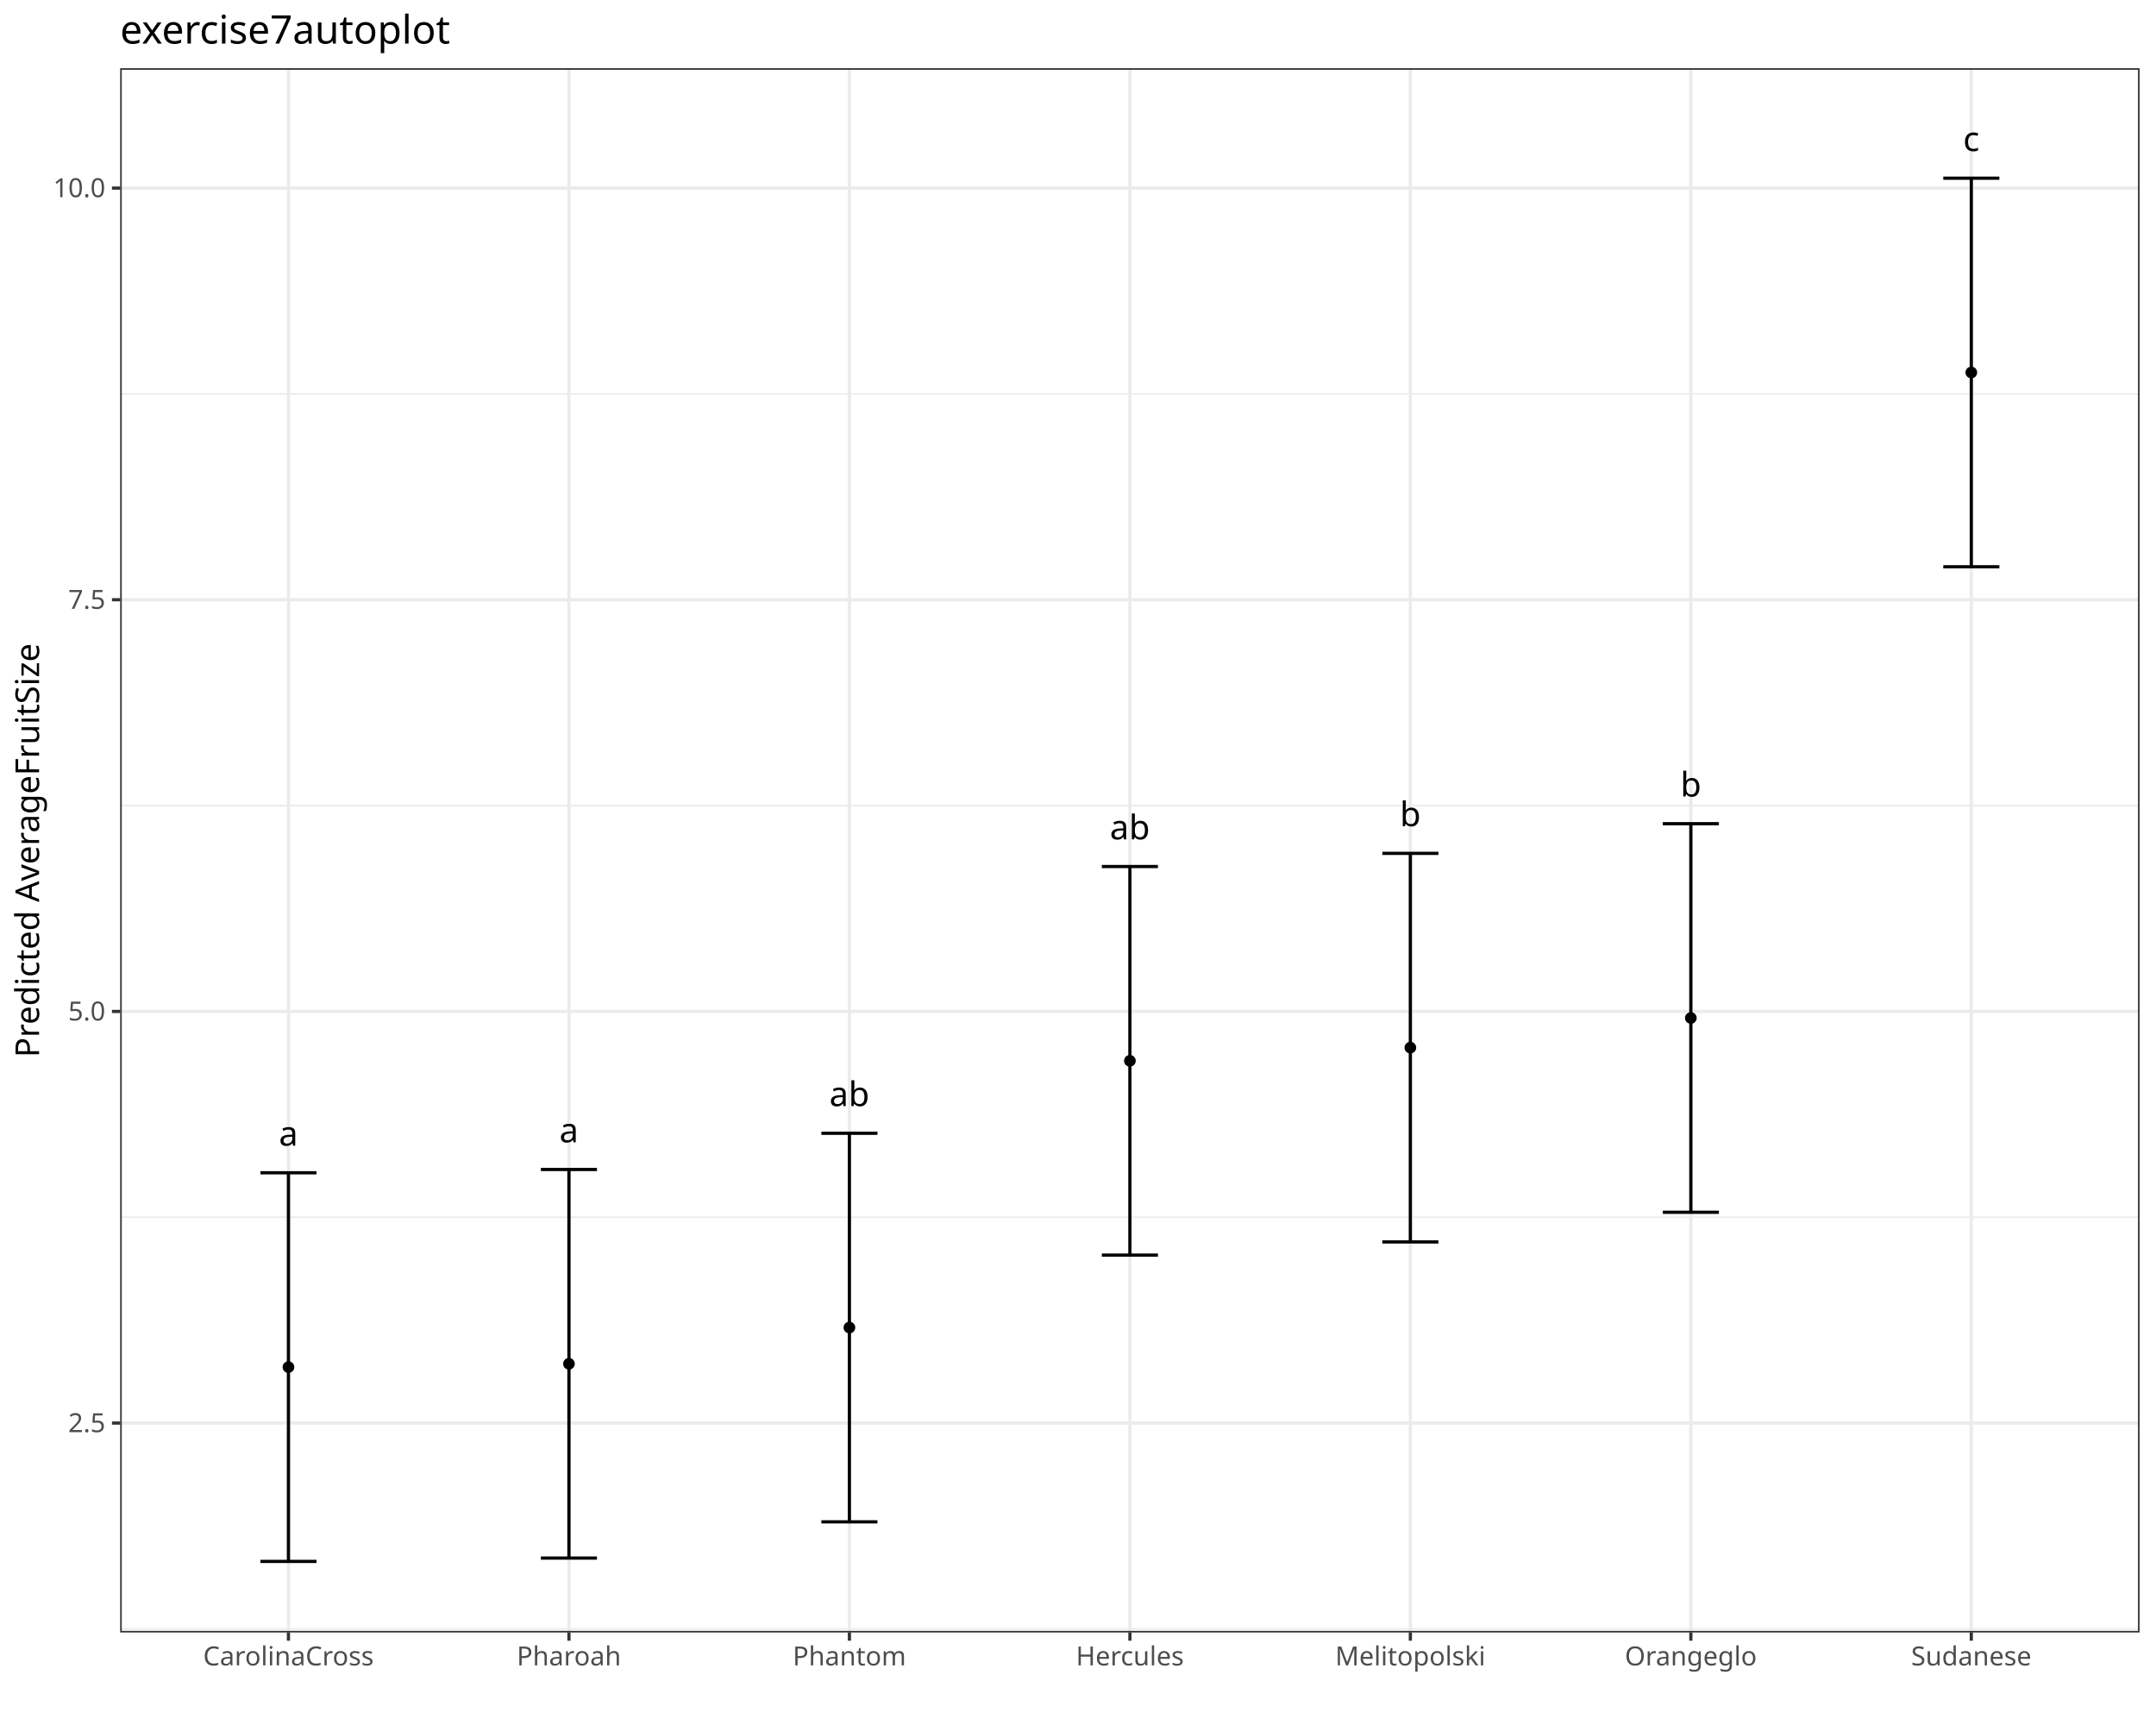
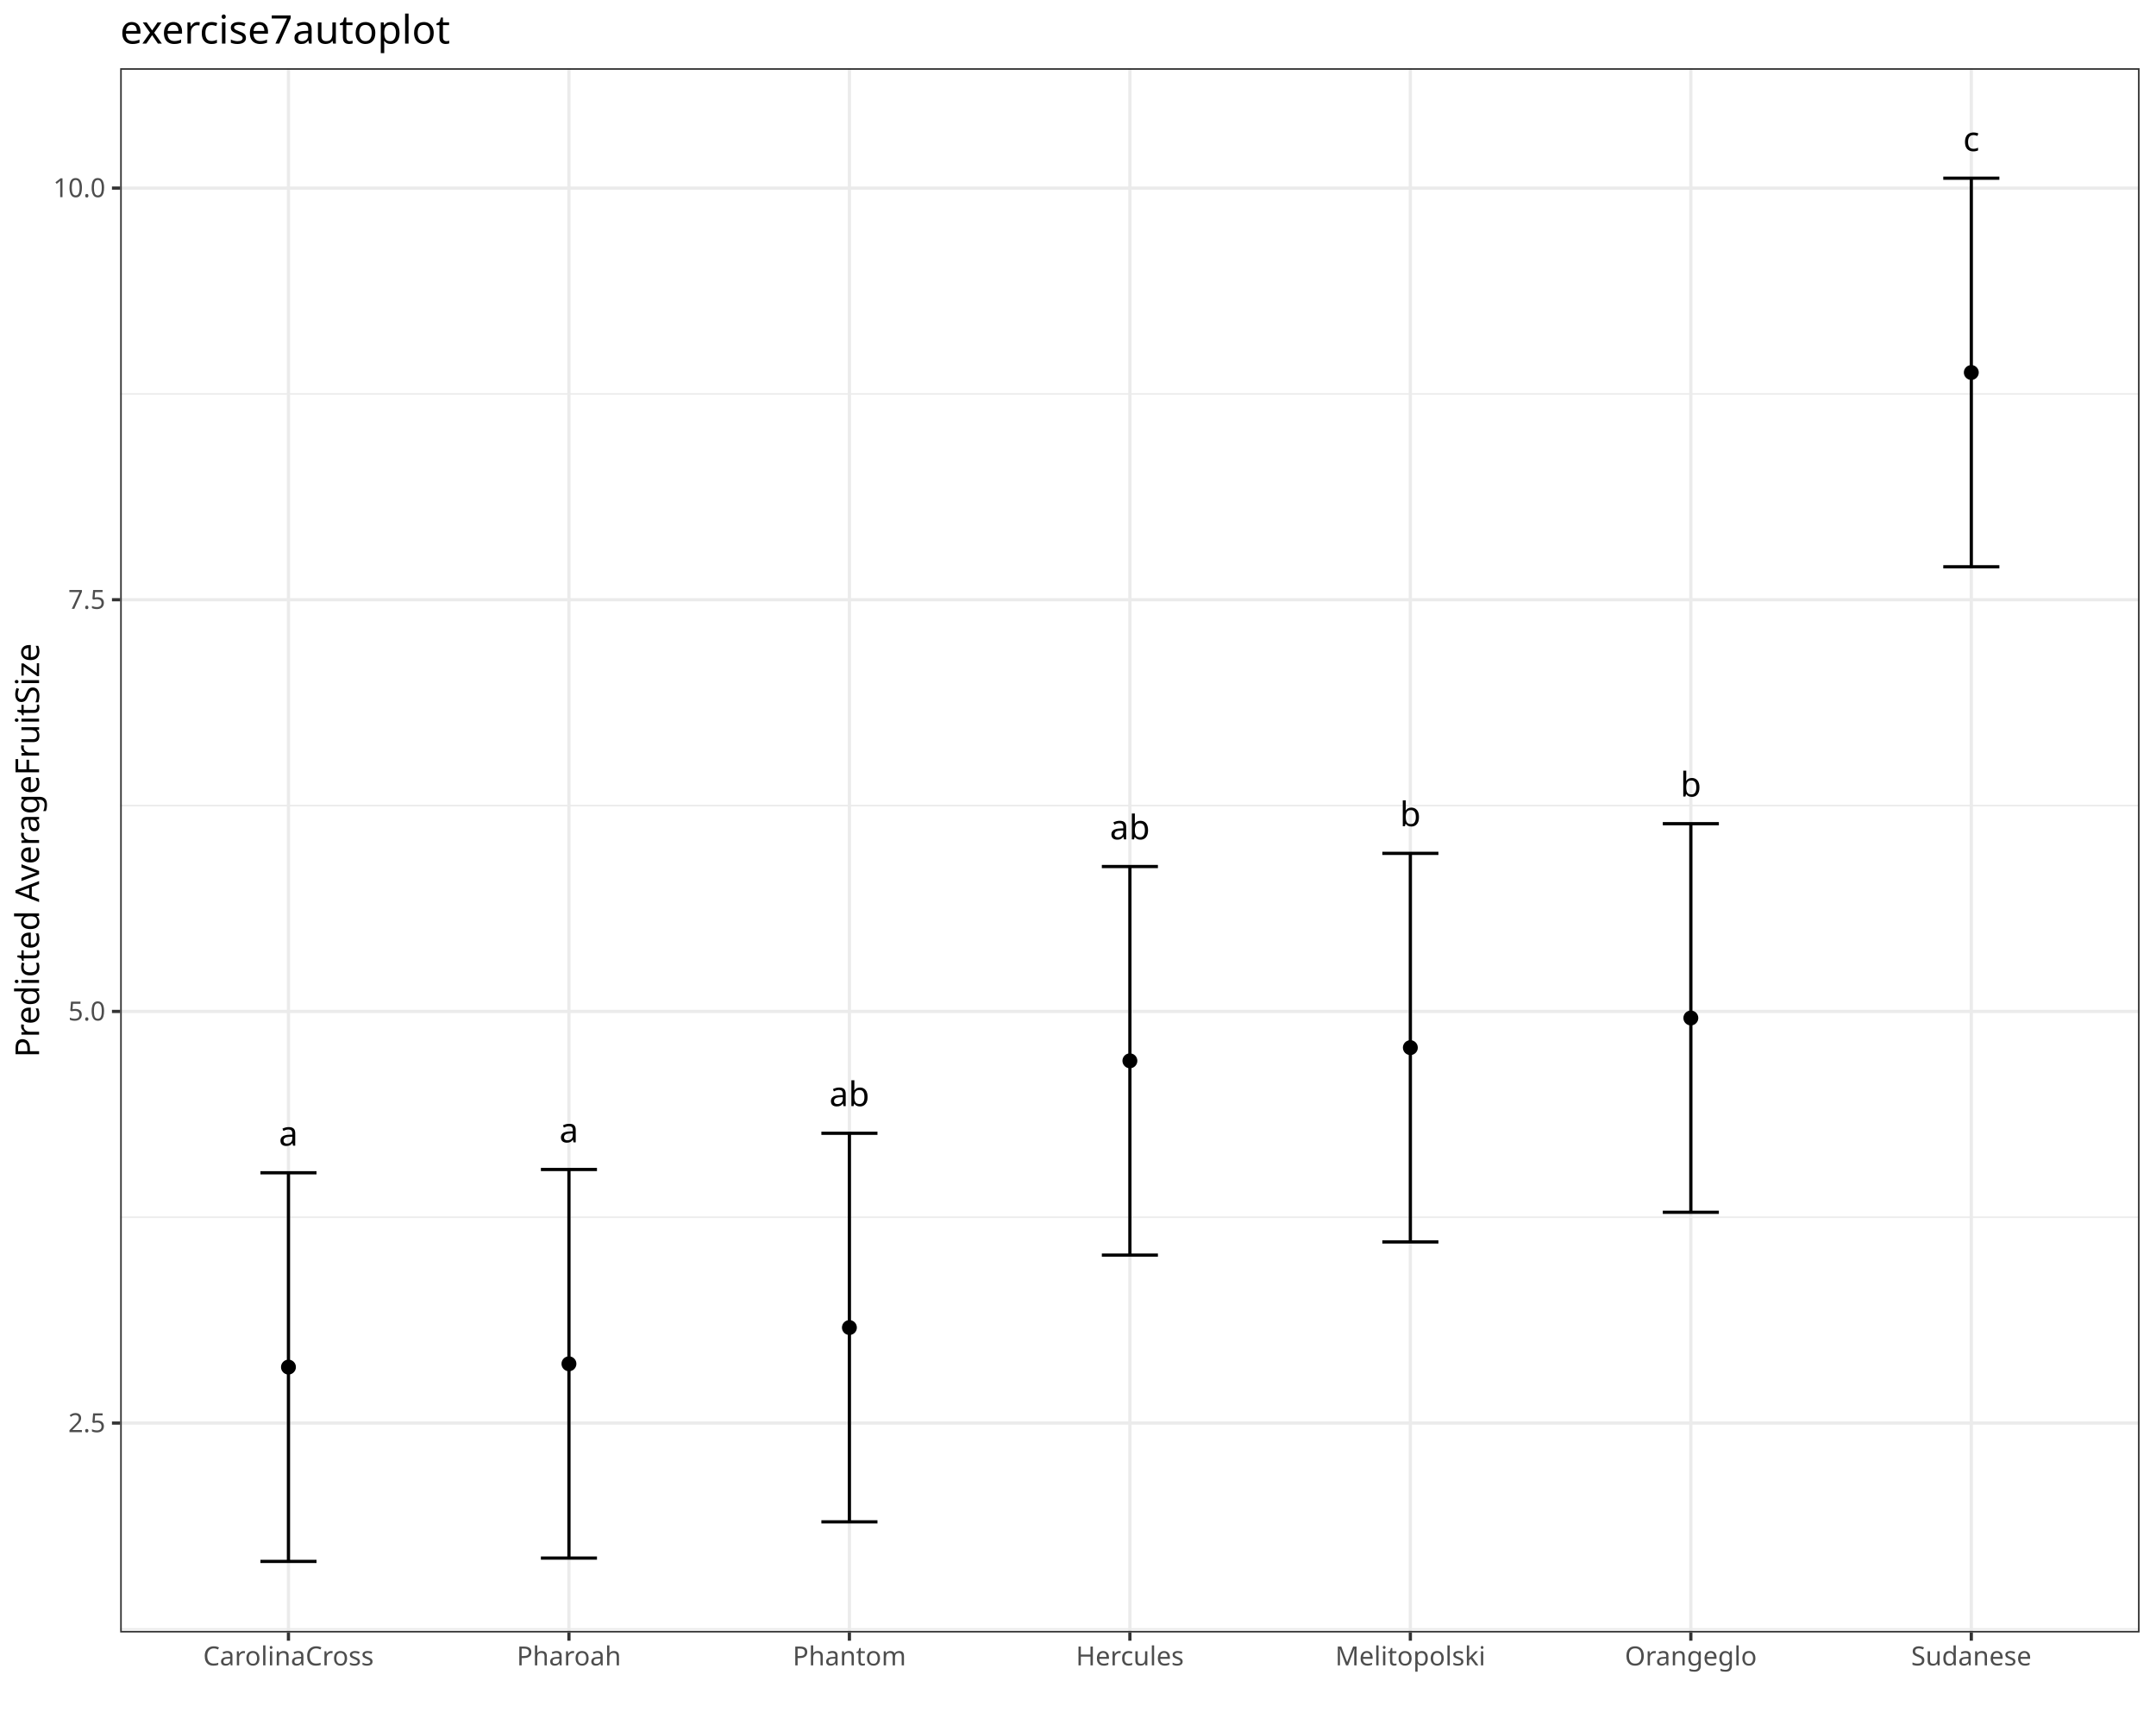
<svg xmlns="http://www.w3.org/2000/svg" class="svglite" data-engine-version="2.0" width="720.00pt" height="576.00pt" viewBox="0 0 720.00 576.00">
  <defs>
    <style type="text/css">
    .svglite line, .svglite polyline, .svglite polygon, .svglite path, .svglite rect, .svglite circle {
      fill: none;
      stroke: #000000;
      stroke-linecap: round;
      stroke-linejoin: round;
      stroke-miterlimit: 10.00;
    }
  </style>
  </defs>
  <rect width="100%" height="100%" style="stroke: none; fill: #FFFFFF;" />
  <defs>
    <clipPath id="cpMC4wMHw3MjAuMDB8MC4wMHw1NzYuMDA=">
      <rect x="0.00" y="0.00" width="720.00" height="576.00" />
    </clipPath>
  </defs>
  <g clip-path="url(#cpMC4wMHw3MjAuMDB8MC4wMHw1NzYuMDA=)">
    <rect x="0.00" y="0.00" width="720.00" height="576.00" style="stroke-width: 1.07; stroke: #FFFFFF; fill: #FFFFFF;" />
  </g>
  <defs>
    <clipPath id="cpNDAuMTN8NzE0LjUyfDIyLjc4fDU0NS4xMQ==">
      <rect x="40.13" y="22.78" width="674.39" height="522.33" />
    </clipPath>
  </defs>
  <g clip-path="url(#cpNDAuMTN8NzE0LjUyfDIyLjc4fDU0NS4xMQ==)">
    <rect x="40.13" y="22.78" width="674.39" height="522.33" style="stroke-width: 1.07; stroke: none; fill: #FFFFFF;" />
    <polyline points="40.13,543.91 714.52,543.91 " style="stroke-width: 0.53; stroke: #EBEBEB; stroke-linecap: butt;" />
    <polyline points="40.13,406.45 714.52,406.45 " style="stroke-width: 0.53; stroke: #EBEBEB; stroke-linecap: butt;" />
    <polyline points="40.13,268.99 714.52,268.99 " style="stroke-width: 0.53; stroke: #EBEBEB; stroke-linecap: butt;" />
    <polyline points="40.13,131.53 714.52,131.53 " style="stroke-width: 0.53; stroke: #EBEBEB; stroke-linecap: butt;" />
    <polyline points="40.13,475.18 714.52,475.18 " style="stroke-width: 1.07; stroke: #EBEBEB; stroke-linecap: butt;" />
    <polyline points="40.13,337.72 714.52,337.72 " style="stroke-width: 1.07; stroke: #EBEBEB; stroke-linecap: butt;" />
    <polyline points="40.13,200.26 714.52,200.26 " style="stroke-width: 1.07; stroke: #EBEBEB; stroke-linecap: butt;" />
    <polyline points="40.13,62.80 714.52,62.80 " style="stroke-width: 1.07; stroke: #EBEBEB; stroke-linecap: butt;" />
    <polyline points="96.33,545.11 96.33,22.78 " style="stroke-width: 1.07; stroke: #EBEBEB; stroke-linecap: butt;" />
    <polyline points="190.00,545.11 190.00,22.78 " style="stroke-width: 1.07; stroke: #EBEBEB; stroke-linecap: butt;" />
    <polyline points="283.66,545.11 283.66,22.78 " style="stroke-width: 1.07; stroke: #EBEBEB; stroke-linecap: butt;" />
    <polyline points="377.33,545.11 377.33,22.78 " style="stroke-width: 1.07; stroke: #EBEBEB; stroke-linecap: butt;" />
    <polyline points="470.99,545.11 470.99,22.78 " style="stroke-width: 1.07; stroke: #EBEBEB; stroke-linecap: butt;" />
    <polyline points="564.66,545.11 564.66,22.78 " style="stroke-width: 1.07; stroke: #EBEBEB; stroke-linecap: butt;" />
    <polyline points="658.32,545.11 658.32,22.78 " style="stroke-width: 1.07; stroke: #EBEBEB; stroke-linecap: butt;" />
+     <circle cx="96.33" cy="456.49" r="2.49" style="stroke-width: 0.71; stroke: none; fill: #000000;" />
+     <circle cx="190.00" cy="455.39" r="2.49" style="stroke-width: 0.71; stroke: none; fill: #000000;" />
+     <circle cx="283.66" cy="443.29" r="2.49" style="stroke-width: 0.71; stroke: none; fill: #000000;" />
+     <circle cx="377.33" cy="354.22" r="2.49" style="stroke-width: 0.71; stroke: none; fill: #000000;" />
+     <circle cx="470.99" cy="349.82" r="2.49" style="stroke-width: 0.71; stroke: none; fill: #000000;" />
+     <circle cx="564.66" cy="339.92" r="2.49" style="stroke-width: 0.71; stroke: none; fill: #000000;" />
+     <circle cx="658.32" cy="124.38" r="2.49" style="stroke-width: 0.71; stroke: none; fill: #000000;" />
    <polyline points="86.97,391.61 105.70,391.61 " style="stroke-width: 1.07; stroke-linecap: butt;" />
    <polyline points="96.33,391.61 96.33,521.37 " style="stroke-width: 1.07; stroke-linecap: butt;" />
    <polyline points="86.97,521.37 105.70,521.37 " style="stroke-width: 1.07; stroke-linecap: butt;" />
    <polyline points="180.63,390.51 199.36,390.51 " style="stroke-width: 1.07; stroke-linecap: butt;" />
    <polyline points="190.00,390.51 190.00,520.27 " style="stroke-width: 1.07; stroke-linecap: butt;" />
    <polyline points="180.63,520.27 199.36,520.27 " style="stroke-width: 1.07; stroke-linecap: butt;" />
    <polyline points="274.30,378.41 293.03,378.41 " style="stroke-width: 1.07; stroke-linecap: butt;" />
    <polyline points="283.66,378.41 283.66,508.17 " style="stroke-width: 1.07; stroke-linecap: butt;" />
    <polyline points="274.30,508.17 293.03,508.17 " style="stroke-width: 1.07; stroke-linecap: butt;" />
    <polyline points="367.96,289.34 386.69,289.34 " style="stroke-width: 1.07; stroke-linecap: butt;" />
    <polyline points="377.33,289.34 377.33,419.10 " style="stroke-width: 1.07; stroke-linecap: butt;" />
    <polyline points="367.96,419.10 386.69,419.10 " style="stroke-width: 1.07; stroke-linecap: butt;" />
    <polyline points="461.63,284.94 480.36,284.94 " style="stroke-width: 1.07; stroke-linecap: butt;" />
    <polyline points="470.99,284.94 470.99,414.70 " style="stroke-width: 1.07; stroke-linecap: butt;" />
    <polyline points="461.63,414.70 480.36,414.70 " style="stroke-width: 1.07; stroke-linecap: butt;" />
    <polyline points="555.29,275.04 574.02,275.04 " style="stroke-width: 1.07; stroke-linecap: butt;" />
    <polyline points="564.66,275.04 564.66,404.80 " style="stroke-width: 1.07; stroke-linecap: butt;" />
    <polyline points="555.29,404.80 574.02,404.80 " style="stroke-width: 1.07; stroke-linecap: butt;" />
    <polyline points="648.96,59.50 667.69,59.50 " style="stroke-width: 1.07; stroke-linecap: butt;" />
    <polyline points="658.32,59.50 658.32,189.26 " style="stroke-width: 1.07; stroke-linecap: butt;" />
    <polyline points="648.96,189.26 667.69,189.26 " style="stroke-width: 1.07; stroke-linecap: butt;" />
    <text x="96.33" y="382.55" text-anchor="middle" style="font-size: 11.38px; font-family: sans;" textLength="6.33px" lengthAdjust="spacingAndGlyphs">a</text>
    <text x="190.00" y="381.45" text-anchor="middle" style="font-size: 11.38px; font-family: sans;" textLength="6.33px" lengthAdjust="spacingAndGlyphs">a</text>
    <text x="283.66" y="369.35" text-anchor="middle" style="font-size: 11.38px; font-family: sans;" textLength="12.66px" lengthAdjust="spacingAndGlyphs">ab</text>
    <text x="377.33" y="280.28" text-anchor="middle" style="font-size: 11.38px; font-family: sans;" textLength="12.66px" lengthAdjust="spacingAndGlyphs">ab</text>
    <text x="470.99" y="275.88" text-anchor="middle" style="font-size: 11.38px; font-family: sans;" textLength="6.33px" lengthAdjust="spacingAndGlyphs">b</text>
    <text x="564.66" y="265.98" text-anchor="middle" style="font-size: 11.38px; font-family: sans;" textLength="6.33px" lengthAdjust="spacingAndGlyphs">b</text>
    <text x="658.32" y="50.44" text-anchor="middle" style="font-size: 11.38px; font-family: sans;" textLength="5.70px" lengthAdjust="spacingAndGlyphs">c</text>
-     <circle cx="96.33" cy="456.49" r="1.95" style="stroke-width: 0.71; stroke: none; fill: #000000;" />
-     <circle cx="190.00" cy="455.39" r="1.95" style="stroke-width: 0.71; stroke: none; fill: #000000;" />
-     <circle cx="283.66" cy="443.29" r="1.95" style="stroke-width: 0.71; stroke: none; fill: #000000;" />
-     <circle cx="377.33" cy="354.22" r="1.95" style="stroke-width: 0.71; stroke: none; fill: #000000;" />
-     <circle cx="470.99" cy="349.82" r="1.95" style="stroke-width: 0.71; stroke: none; fill: #000000;" />
-     <circle cx="564.66" cy="339.92" r="1.95" style="stroke-width: 0.71; stroke: none; fill: #000000;" />
-     <circle cx="658.32" cy="124.38" r="1.95" style="stroke-width: 0.71; stroke: none; fill: #000000;" />
    <rect x="40.13" y="22.78" width="674.39" height="522.33" style="stroke-width: 1.07; stroke: #333333;" />
  </g>
  <g clip-path="url(#cpMC4wMHw3MjAuMDB8MC4wMHw1NzYuMDA=)">
    <text x="35.20" y="478.21" text-anchor="end" style="font-size: 8.80px; fill: #4D4D4D; font-family: sans;" textLength="12.23px" lengthAdjust="spacingAndGlyphs">2.5</text>
    <text x="35.20" y="340.75" text-anchor="end" style="font-size: 8.80px; fill: #4D4D4D; font-family: sans;" textLength="12.23px" lengthAdjust="spacingAndGlyphs">5.0</text>
    <text x="35.20" y="203.29" text-anchor="end" style="font-size: 8.80px; fill: #4D4D4D; font-family: sans;" textLength="12.23px" lengthAdjust="spacingAndGlyphs">7.5</text>
    <text x="35.20" y="65.83" text-anchor="end" style="font-size: 8.80px; fill: #4D4D4D; font-family: sans;" textLength="17.13px" lengthAdjust="spacingAndGlyphs">10.0</text>
    <polyline points="37.39,475.18 40.13,475.18 " style="stroke-width: 1.07; stroke: #333333; stroke-linecap: butt;" />
    <polyline points="37.39,337.72 40.13,337.72 " style="stroke-width: 1.07; stroke: #333333; stroke-linecap: butt;" />
    <polyline points="37.39,200.26 40.13,200.26 " style="stroke-width: 1.07; stroke: #333333; stroke-linecap: butt;" />
    <polyline points="37.39,62.80 40.13,62.80 " style="stroke-width: 1.07; stroke: #333333; stroke-linecap: butt;" />
    <polyline points="96.33,547.85 96.33,545.11 " style="stroke-width: 1.07; stroke: #333333; stroke-linecap: butt;" />
    <polyline points="190.00,547.85 190.00,545.11 " style="stroke-width: 1.07; stroke: #333333; stroke-linecap: butt;" />
    <polyline points="283.66,547.85 283.66,545.11 " style="stroke-width: 1.07; stroke: #333333; stroke-linecap: butt;" />
    <polyline points="377.33,547.85 377.33,545.11 " style="stroke-width: 1.07; stroke: #333333; stroke-linecap: butt;" />
    <polyline points="470.99,547.85 470.99,545.11 " style="stroke-width: 1.07; stroke: #333333; stroke-linecap: butt;" />
    <polyline points="564.66,547.85 564.66,545.11 " style="stroke-width: 1.07; stroke: #333333; stroke-linecap: butt;" />
    <polyline points="658.32,547.85 658.32,545.11 " style="stroke-width: 1.07; stroke: #333333; stroke-linecap: butt;" />
    <text x="96.33" y="556.10" text-anchor="middle" style="font-size: 8.80px; fill: #4D4D4D; font-family: sans;" textLength="55.76px" lengthAdjust="spacingAndGlyphs">CarolinaCross</text>
    <text x="190.00" y="556.10" text-anchor="middle" style="font-size: 8.80px; fill: #4D4D4D; font-family: sans;" textLength="33.27px" lengthAdjust="spacingAndGlyphs">Pharoah</text>
    <text x="283.66" y="556.10" text-anchor="middle" style="font-size: 8.80px; fill: #4D4D4D; font-family: sans;" textLength="35.23px" lengthAdjust="spacingAndGlyphs">Phantom</text>
    <text x="377.33" y="556.10" text-anchor="middle" style="font-size: 8.80px; fill: #4D4D4D; font-family: sans;" textLength="34.73px" lengthAdjust="spacingAndGlyphs">Hercules</text>
    <text x="470.99" y="556.10" text-anchor="middle" style="font-size: 8.80px; fill: #4D4D4D; font-family: sans;" textLength="45.98px" lengthAdjust="spacingAndGlyphs">Melitopolski</text>
    <text x="564.66" y="556.10" text-anchor="middle" style="font-size: 8.80px; fill: #4D4D4D; font-family: sans;" textLength="41.10px" lengthAdjust="spacingAndGlyphs">Orangeglo</text>
    <text x="658.32" y="556.10" text-anchor="middle" style="font-size: 8.80px; fill: #4D4D4D; font-family: sans;" textLength="39.64px" lengthAdjust="spacingAndGlyphs">Sudanese</text>
    <text transform="translate(13.05,283.95) rotate(-90)" text-anchor="middle" style="font-size: 11.00px; font-family: sans;" textLength="133.91px" lengthAdjust="spacingAndGlyphs">Predicted AverageFruitSize</text>
    <text x="40.13" y="14.56" style="font-size: 13.20px; font-family: sans;" textLength="103.48px" lengthAdjust="spacingAndGlyphs">exercise7autoplot</text>
  </g>
</svg>
